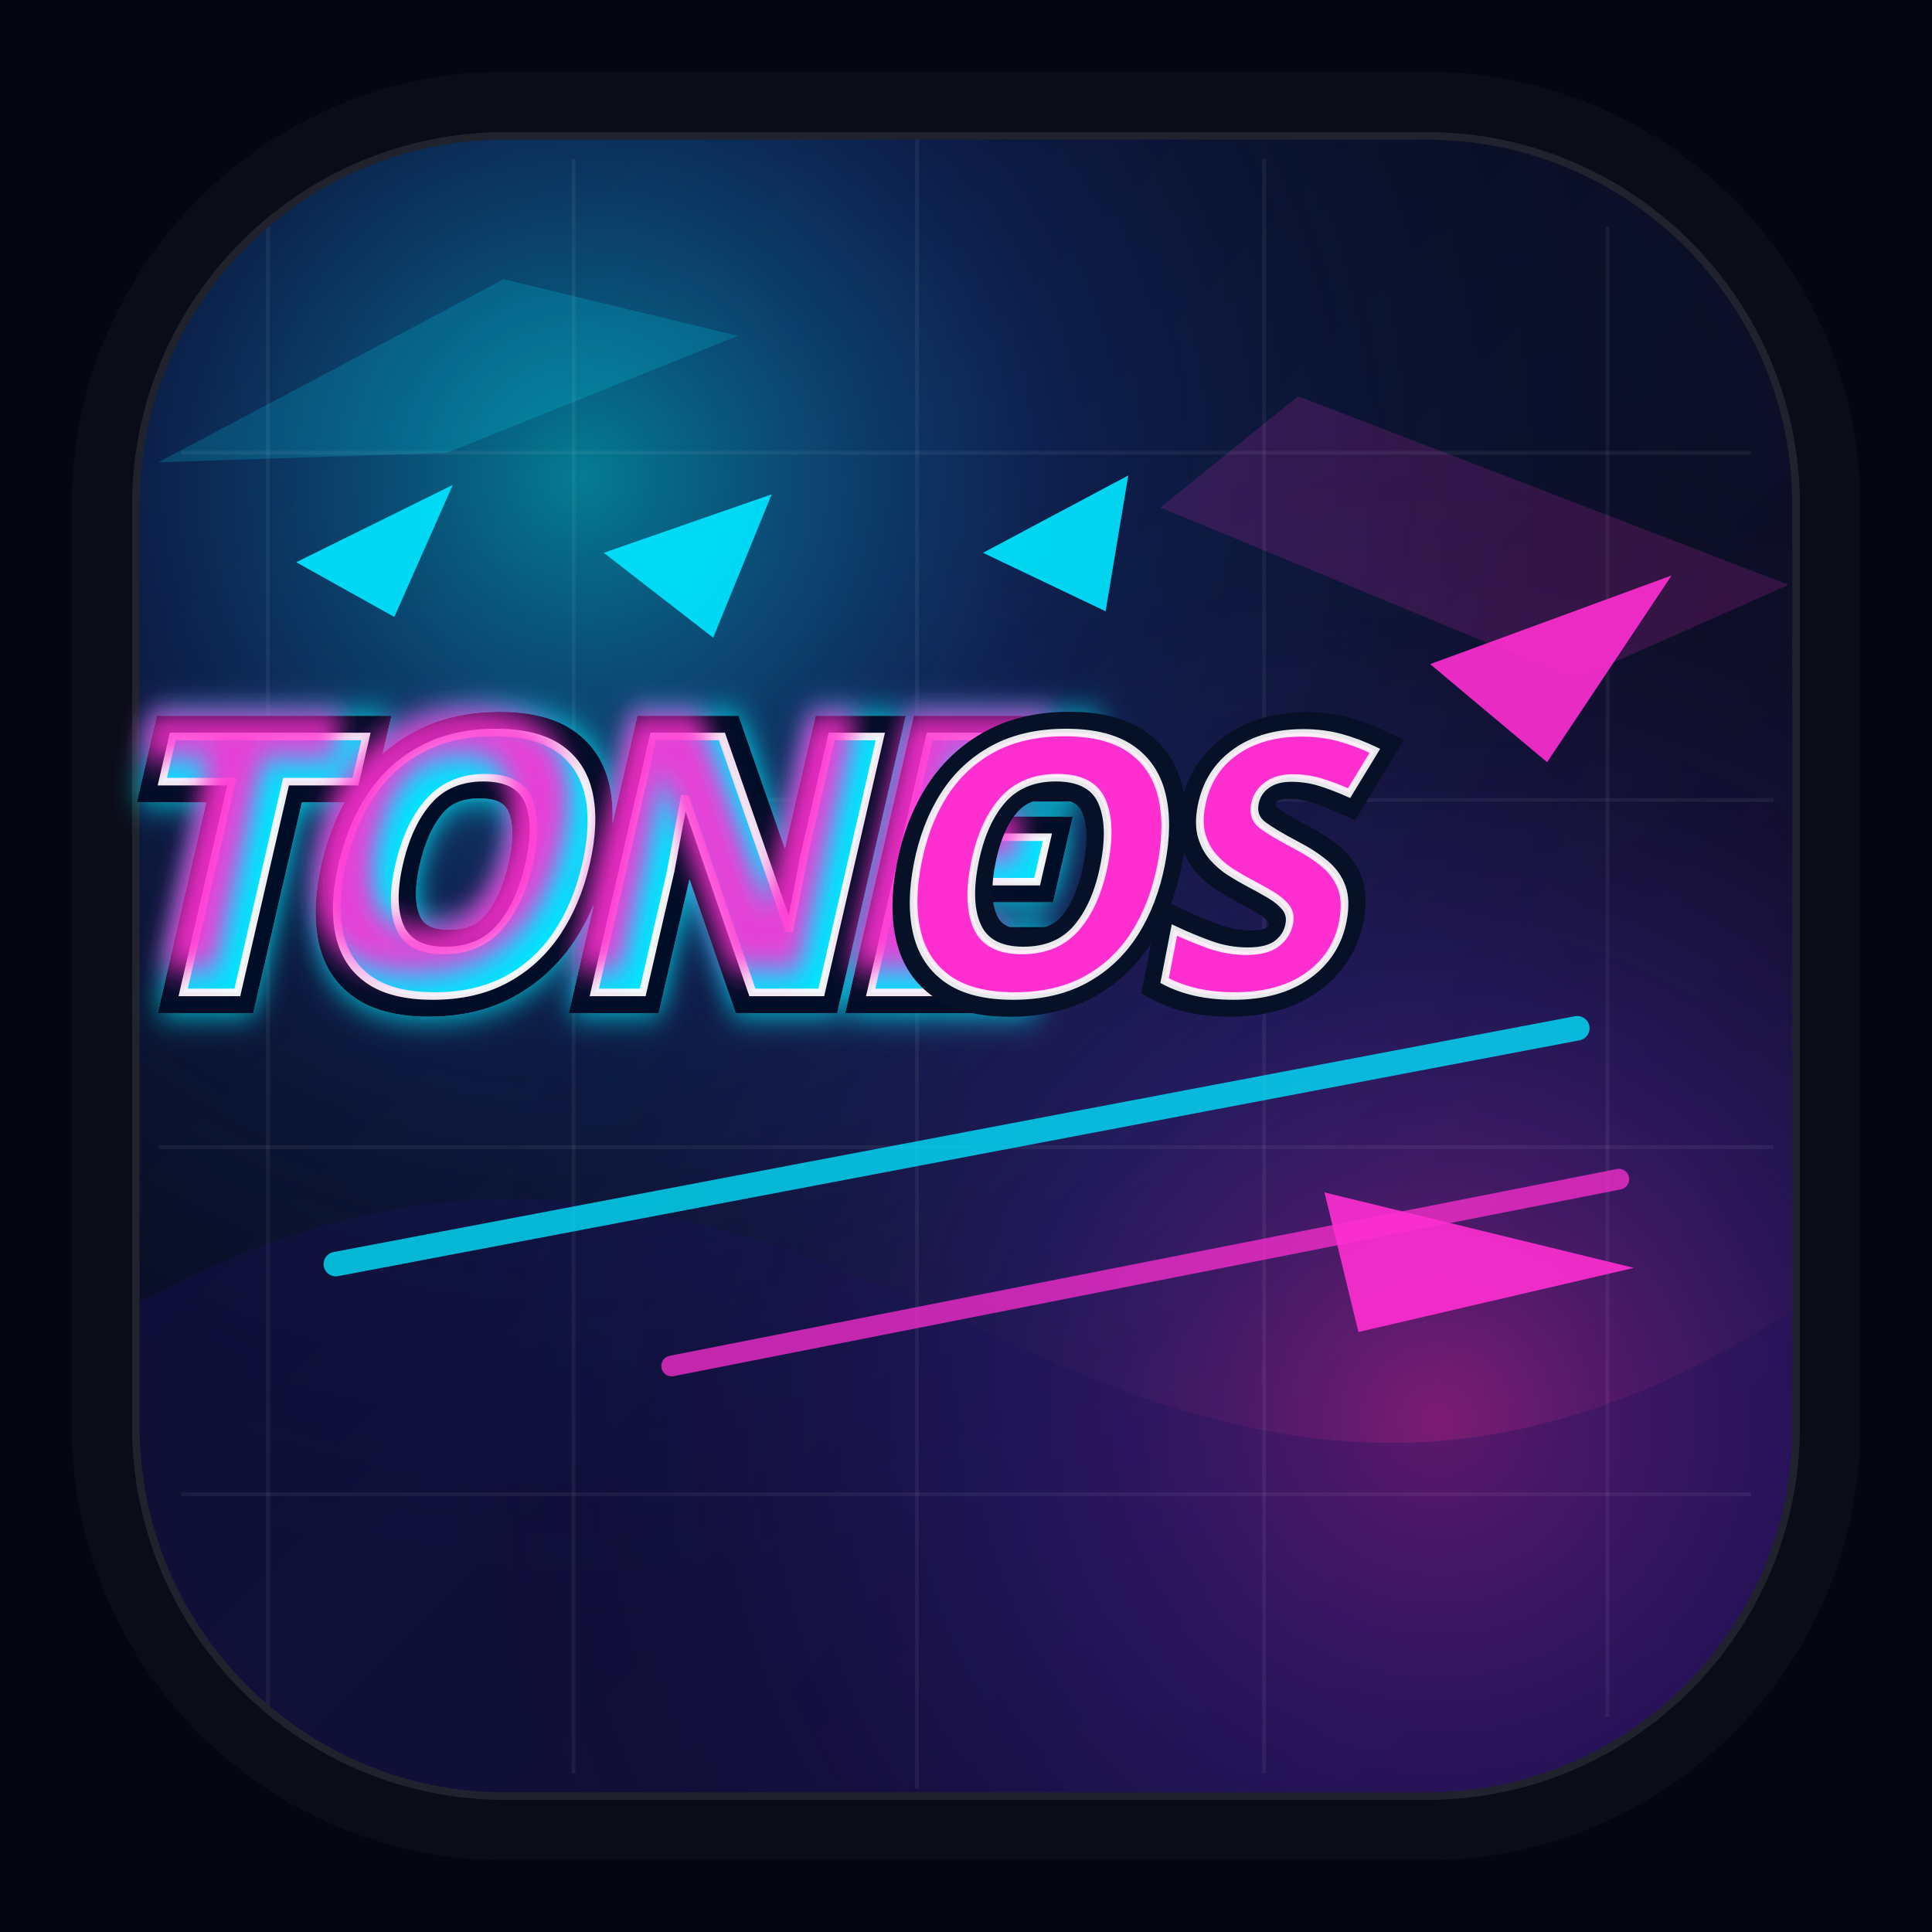
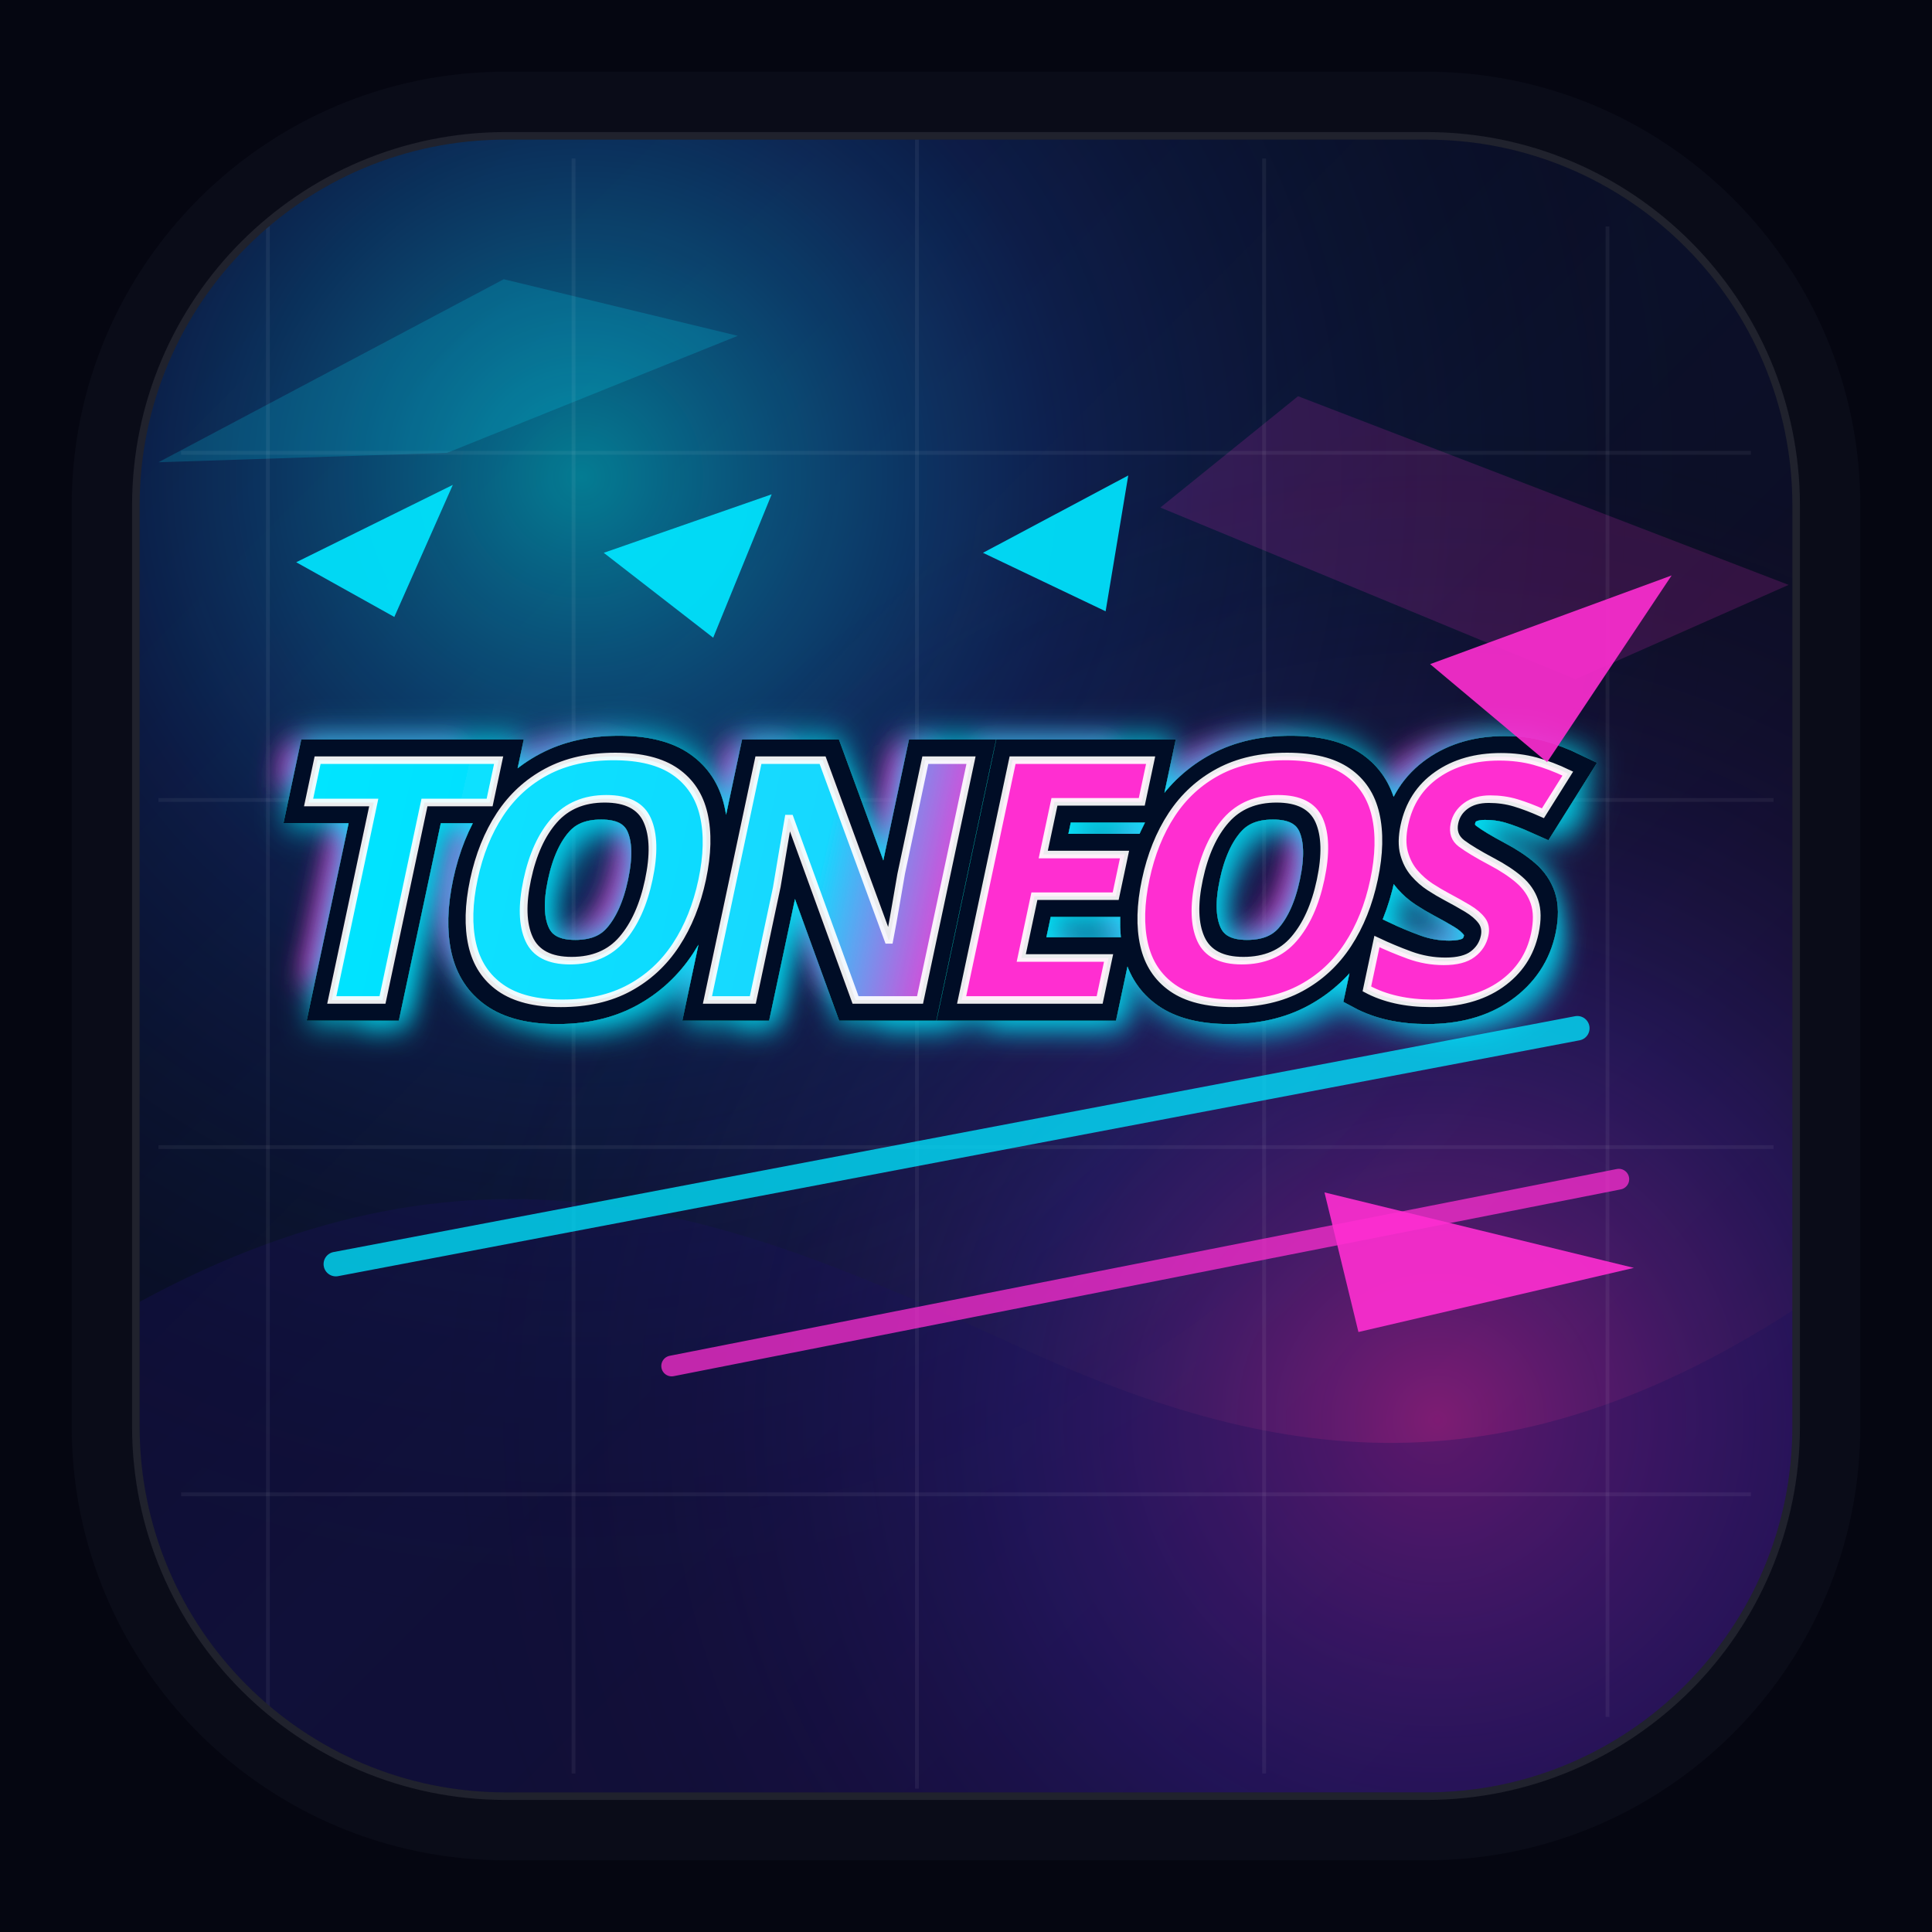
<svg xmlns="http://www.w3.org/2000/svg" viewBox="0 0 1024 1024" role="img" aria-labelledby="title desc">
  <defs>
    <linearGradient id="bg" x1="0" y1="0" x2="1" y2="1">
      <stop offset="0" stop-color="#050611" />
      <stop offset="0.5" stop-color="#0b1029" />
      <stop offset="1" stop-color="#12081d" />
    </linearGradient>
    <radialGradient id="cyanGlow" cx="28%" cy="22%" r="68%">
      <stop offset="0" stop-color="#00e5ff" stop-opacity="0.52" />
      <stop offset="0.42" stop-color="#2168ff" stop-opacity="0.18" />
      <stop offset="1" stop-color="#050611" stop-opacity="0" />
    </radialGradient>
    <radialGradient id="pinkGlow" cx="77%" cy="76%" r="58%">
      <stop offset="0" stop-color="#ff2ed1" stop-opacity="0.46" />
      <stop offset="0.42" stop-color="#6f39ff" stop-opacity="0.22" />
      <stop offset="1" stop-color="#050611" stop-opacity="0" />
    </radialGradient>
+     <linearGradient id="wordmark" x1="0" y1="0" x2="1" y2="0">
+       <stop offset="0" stop-color="#00e5ff" />
+       <stop offset="0.42" stop-color="#16d8ff" />
+       <stop offset="0.55" stop-color="#ff2ed1" />
+       <stop offset="1" stop-color="#ff2ed1" />
+     </linearGradient>
    <filter id="outerGlow" x="-25%" y="-25%" width="150%" height="150%">
      <feGaussianBlur stdDeviation="9" result="blur" />
      <feColorMatrix in="blur" type="matrix" values="0 0 0 0 0.00 0 0 0 0 0.85 0 0 0 0 1.00 0 0 0 0.9 0" result="cyan" />
      <feMerge>
        <feMergeNode in="cyan" />
        <feMergeNode in="SourceGraphic" />
      </feMerge>
    </filter>
    <filter id="pinkBlur" x="-20%" y="-20%" width="140%" height="140%">
      <feGaussianBlur stdDeviation="8" />
    </filter>
    <clipPath id="round">
      <rect x="56" y="56" width="912" height="912" rx="212" />
    </clipPath>
  </defs>
  <rect width="1024" height="1024" fill="#050611" />
  <rect x="56" y="56" width="912" height="912" rx="212" fill="url(#bg)" />
  <g clip-path="url(#round)">
    <rect x="56" y="56" width="912" height="912" fill="url(#cyanGlow)" />
    <rect x="56" y="56" width="912" height="912" fill="url(#pinkGlow)" />
    <path d="M74 690 C258 590 392 646 536 712 C674 776 800 798 966 684 L966 970 L74 970 Z" fill="#19115a" opacity="0.32" />
    <path d="M84 245 L267 148 L391 178 L237 240 Z" fill="#00e5ff" opacity="0.18" />
    <path d="M688 210 L948 310 L835 360 L615 269 Z" fill="#ff2ed1" opacity="0.16" />
    <g stroke="#ffffff" stroke-opacity="0.055" stroke-width="2">
      <path d="M142 120 L142 910" />
      <path d="M304 84 L304 940" />
      <path d="M486 72 L486 948" />
      <path d="M670 84 L670 940" />
      <path d="M852 120 L852 910" />
      <path d="M96 240 L928 240" />
      <path d="M84 424 L940 424" />
      <path d="M84 608 L940 608" />
      <path d="M96 792 L928 792" />
    </g>
  </g>
  <rect x="56" y="56" width="912" height="912" rx="212" fill="none" stroke="#0a0c18" stroke-width="36" />
  <rect x="72" y="72" width="880" height="880" rx="196" fill="none" stroke="#ffffff" stroke-opacity="0.09" stroke-width="4" />
-   <g transform="translate(82 372) skewX(-13)" filter="url(#outerGlow)">
-     <text x="10" y="154" font-family="Impact, Haettenschweiler, 'Arial Black', sans-serif" font-size="190" font-weight="900" letter-spacing="-8" fill="#00e5ff" stroke="#061026" stroke-width="22" paint-order="stroke fill">TONE</text>
-     <text x="10" y="154" font-family="Impact, Haettenschweiler, 'Arial Black', sans-serif" font-size="190" font-weight="900" letter-spacing="-8" fill="none" stroke="#ffffff" stroke-width="4" stroke-opacity="0.94">TONE</text>
+   <g transform="translate(494 350) skewX(-12)" opacity="0.82" filter="url(#pinkBlur)">
+     <text x="0" y="172" font-family="Impact, Haettenschweiler, 'Arial Black', sans-serif" font-size="178" font-weight="900" letter-spacing="-10" text-anchor="middle" fill="#ff2ed1">TONEOS</text>
  </g>
-   <g transform="translate(70 360) skewX(-13)" opacity="0.9" filter="url(#pinkBlur)">
-     <text x="10" y="154" font-family="Impact, Haettenschweiler, 'Arial Black', sans-serif" font-size="190" font-weight="900" letter-spacing="-8" fill="#ff2ed1">TONE</text>
+   <g transform="translate(527 372) skewX(-12)" opacity="0.62" filter="url(#pinkBlur)">
+     <text x="0" y="172" font-family="Impact, Haettenschweiler, 'Arial Black', sans-serif" font-size="178" font-weight="900" letter-spacing="-10" text-anchor="middle" fill="#00e5ff">TONEOS</text>
  </g>
-   <g transform="translate(492 372) skewX(-11)">
-     <text x="0" y="154" font-family="Impact, Haettenschweiler, 'Arial Black', sans-serif" font-size="190" font-weight="900" letter-spacing="-6" fill="#ff2ed1" stroke="#061026" stroke-width="22" paint-order="stroke fill">OS</text>
-     <text x="0" y="154" font-family="Impact, Haettenschweiler, 'Arial Black', sans-serif" font-size="190" font-weight="900" letter-spacing="-6" fill="none" stroke="#ffffff" stroke-width="4" stroke-opacity="0.9">OS</text>
+   <g transform="translate(512 358) skewX(-12)" filter="url(#outerGlow)">
+     <text x="0" y="172" font-family="Impact, Haettenschweiler, 'Arial Black', sans-serif" font-size="178" font-weight="900" letter-spacing="-10" text-anchor="middle" fill="url(#wordmark)" stroke="#061026" stroke-width="22" paint-order="stroke fill">TONEOS</text>
+     <text x="0" y="172" font-family="Impact, Haettenschweiler, 'Arial Black', sans-serif" font-size="178" font-weight="900" letter-spacing="-10" text-anchor="middle" fill="none" stroke="#ffffff" stroke-width="4" stroke-opacity="0.92">TONEOS</text>
  </g>
  <g fill="#00e5ff" opacity="0.92">
    <path d="M157 298 L240 257 L209 327 Z" />
    <path d="M320 293 L409 262 L378 338 Z" />
    <path d="M521 293 L598 252 L586 324 Z" />
  </g>
  <g fill="#ff2ed1" opacity="0.9">
    <path d="M758 352 L886 305 L820 404 Z" />
    <path d="M702 632 L866 672 L720 706 Z" />
  </g>
  <path d="M178 670 L836 545" fill="none" stroke="#00e5ff" stroke-width="13" stroke-linecap="round" opacity="0.78" />
  <path d="M356 724 L858 625" fill="none" stroke="#ff2ed1" stroke-width="11" stroke-linecap="round" opacity="0.74" />
</svg>
